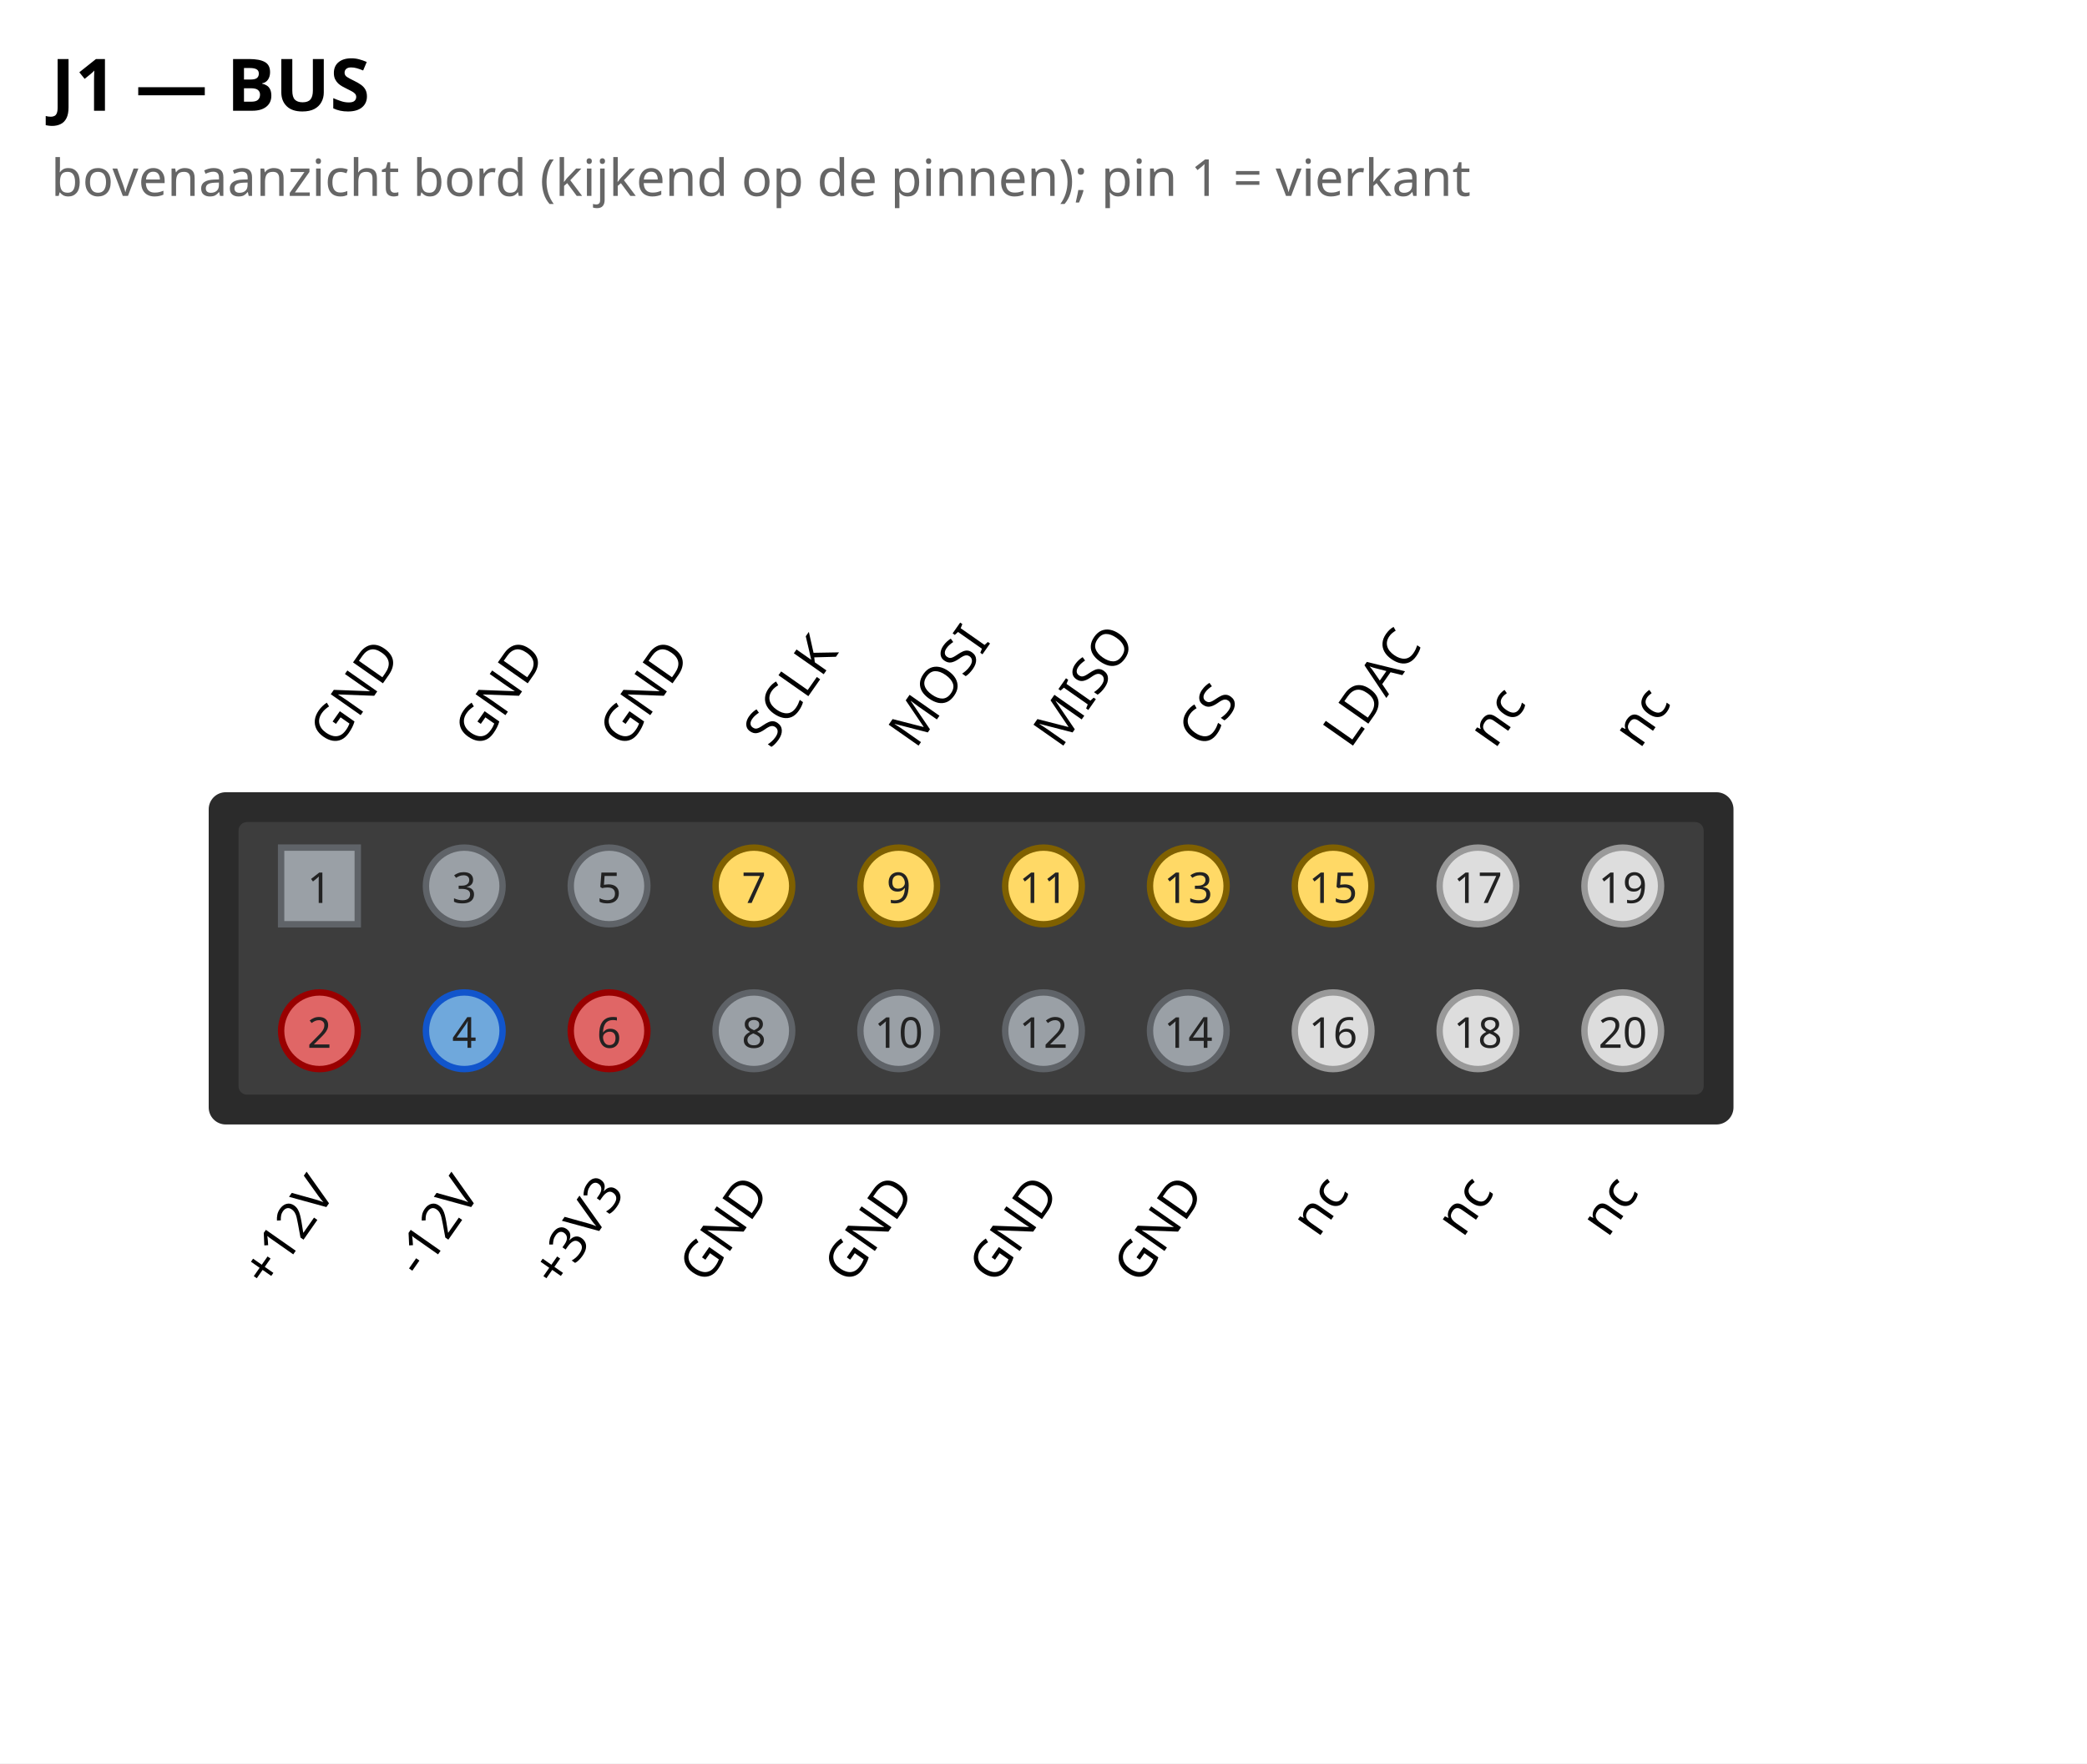
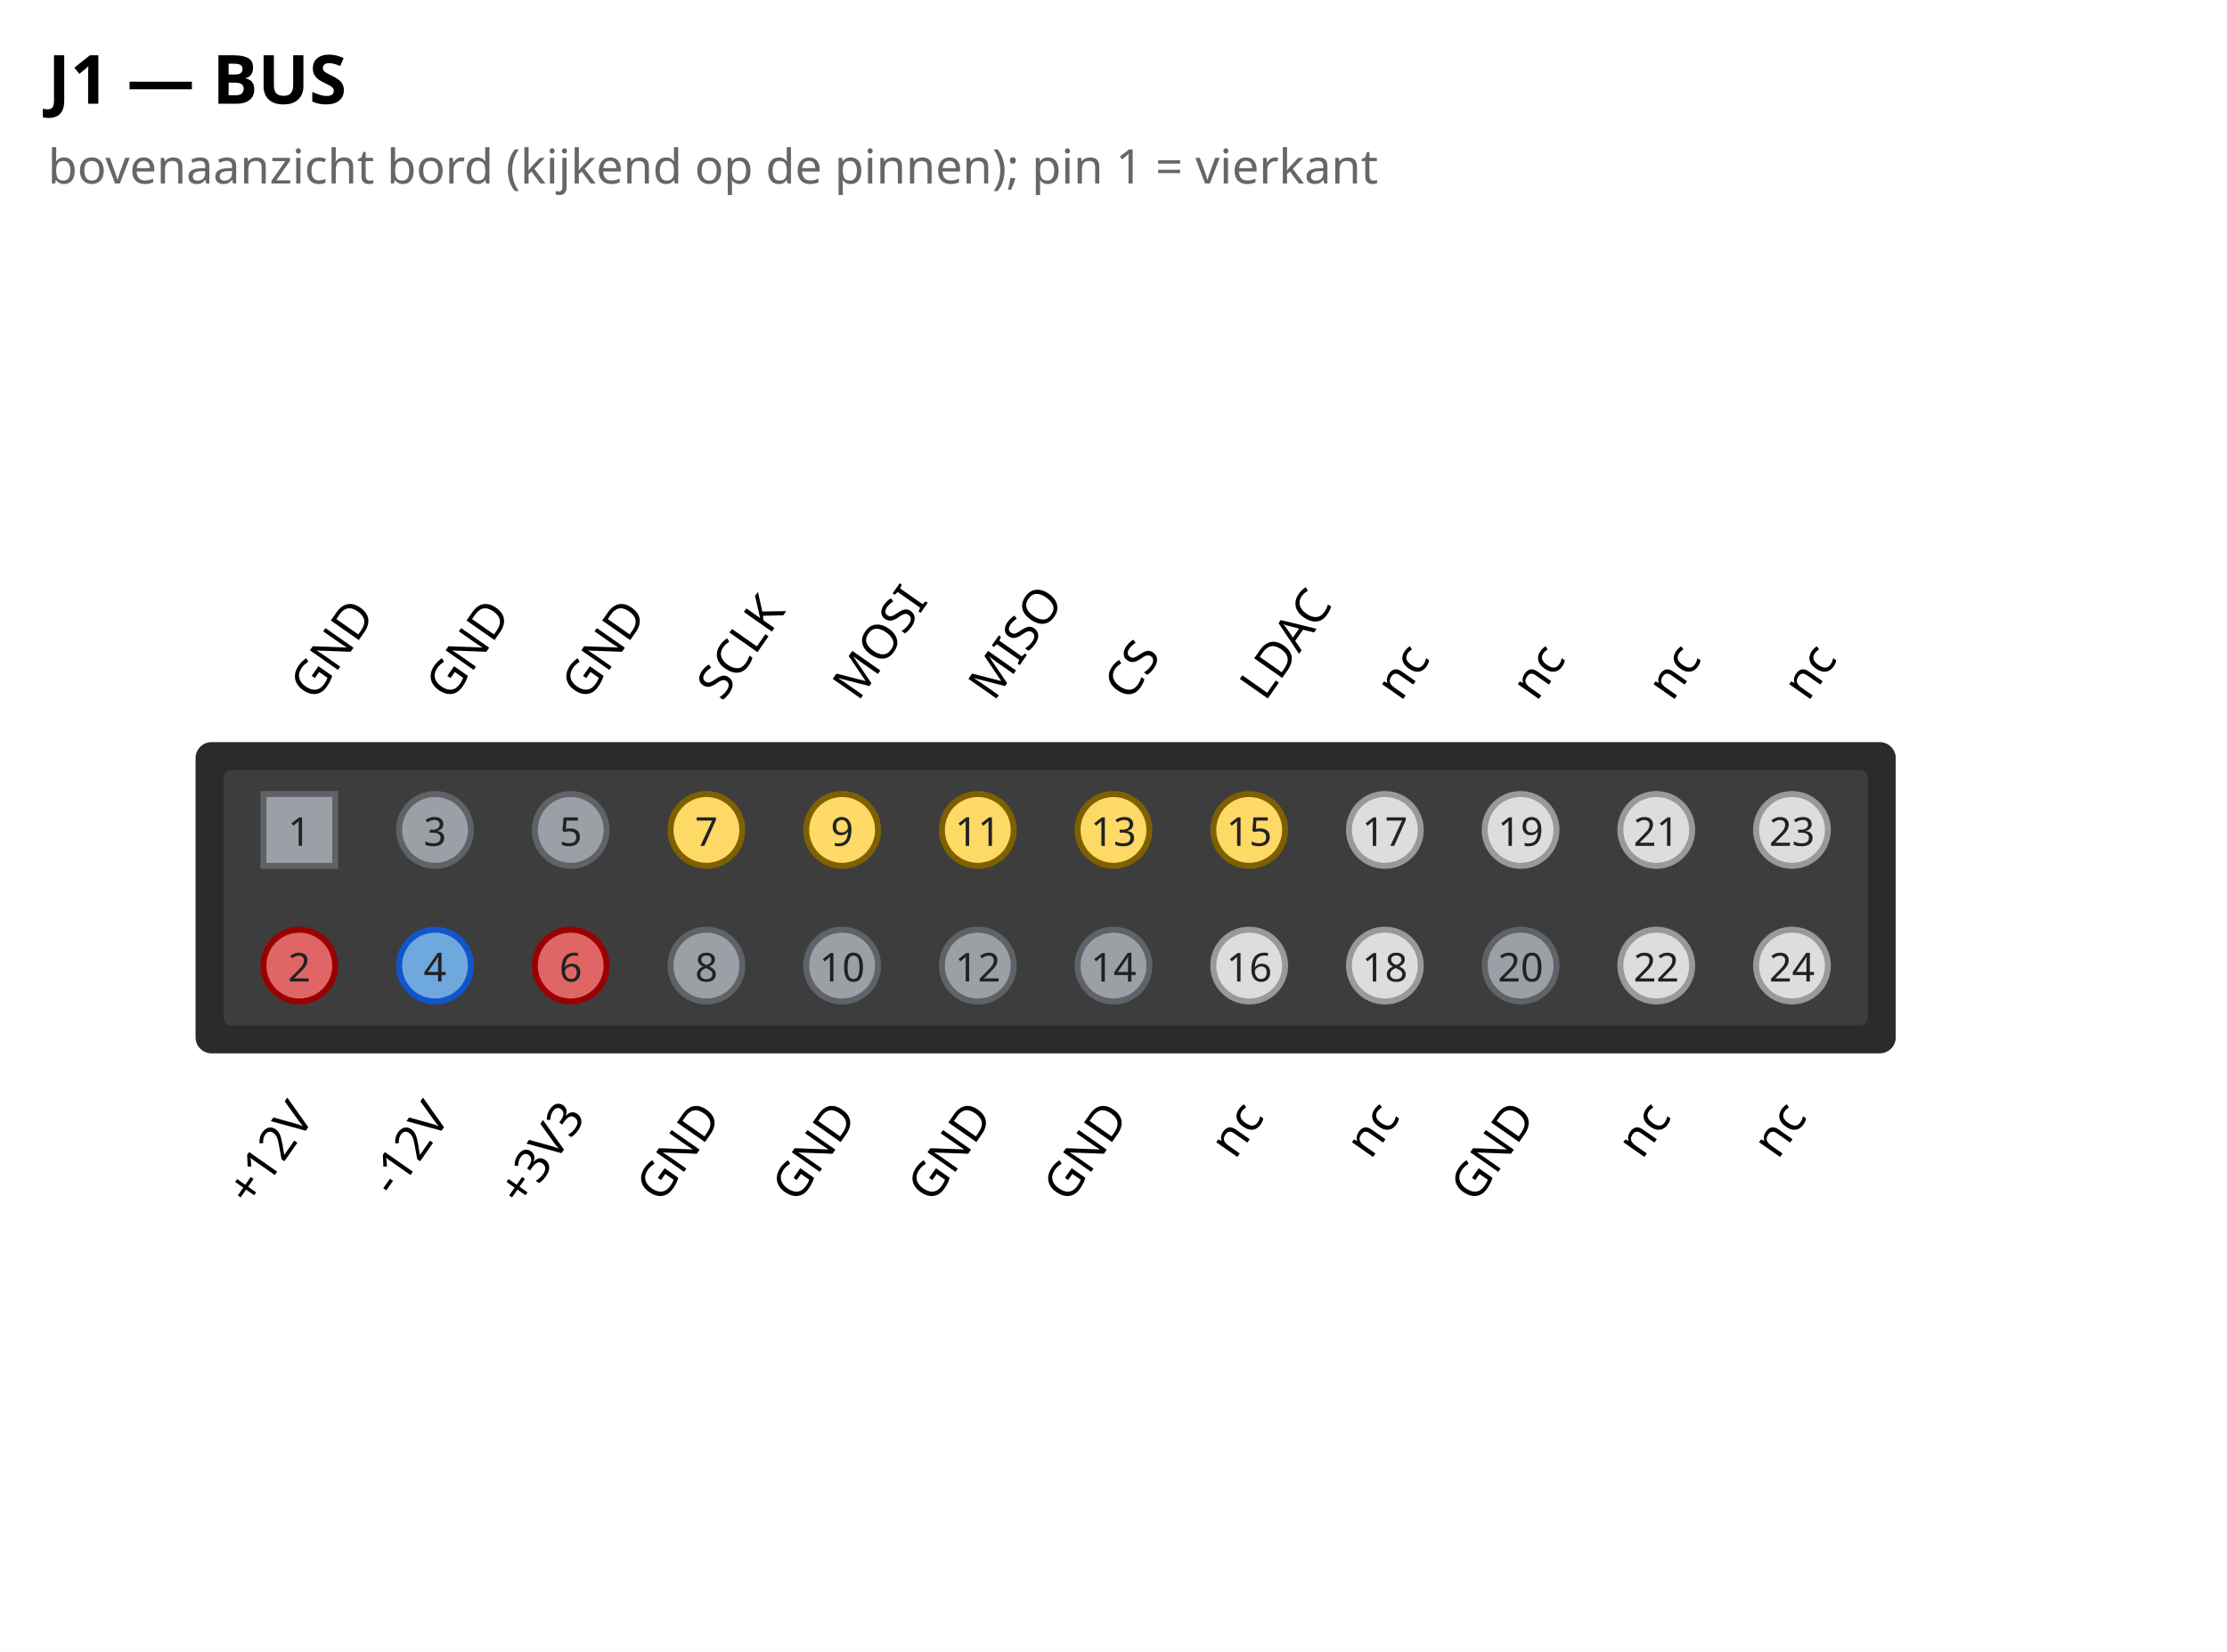
- <svg xmlns="http://www.w3.org/2000/svg" width="490" height="414" viewBox="0 0 490 414" font-family="sans-serif">
-   <rect width="490" height="414" fill="white" />
+ <svg xmlns="http://www.w3.org/2000/svg" width="558" height="414" viewBox="0 0 558 414" font-family="sans-serif">
+   <rect width="558" height="414" fill="white" />
  <text x="12" y="26" font-size="17" font-weight="bold">J1 — BUS</text>
  <text x="12" y="46" font-size="12" fill="#666">bovenaanzicht bord (kijkend op de pinnen); pin 1 = vierkant</text>
-   <rect x="49.0" y="186.0" width="358.0" height="78.0" rx="4" fill="#2b2b2b" />
-   <rect x="56.0" y="193.0" width="344.0" height="64.0" rx="2" fill="#3d3d3d" />
+   <rect x="49.0" y="186.0" width="426.0" height="78.0" rx="4" fill="#2b2b2b" />
+   <rect x="56.0" y="193.0" width="412.0" height="64.0" rx="2" fill="#3d3d3d" />
  <rect x="66.0" y="199.0" width="18" height="18" fill="#9aa0a6" stroke="#5f6368" stroke-width="1.5" />
  <text x="75.0" y="212.0" font-size="10" text-anchor="middle" fill="#222">1</text>
  <text x="79.0" y="176.0" font-size="12" transform="rotate(-55 79.0 176.0)">GND</text>
  <circle cx="75.0" cy="242.0" r="9" fill="#e06666" stroke="#990000" stroke-width="1.5" />
  <text x="75.0" y="246.0" font-size="10" text-anchor="middle" fill="#222">2</text>
  <text x="79.0" y="280.0" font-size="12" text-anchor="end" transform="rotate(-55 79.0 280.0)">+12V</text>
  <circle cx="109.0" cy="208.0" r="9" fill="#9aa0a6" stroke="#5f6368" stroke-width="1.5" />
  <text x="109.0" y="212.0" font-size="10" text-anchor="middle" fill="#222">3</text>
  <text x="113.0" y="176.0" font-size="12" transform="rotate(-55 113.0 176.0)">GND</text>
  <circle cx="109.0" cy="242.0" r="9" fill="#6fa8dc" stroke="#1155cc" stroke-width="1.5" />
  <text x="109.0" y="246.0" font-size="10" text-anchor="middle" fill="#222">4</text>
  <text x="113.0" y="280.0" font-size="12" text-anchor="end" transform="rotate(-55 113.0 280.0)">-12V</text>
  <circle cx="143.0" cy="208.0" r="9" fill="#9aa0a6" stroke="#5f6368" stroke-width="1.5" />
  <text x="143.0" y="212.0" font-size="10" text-anchor="middle" fill="#222">5</text>
  <text x="147.0" y="176.0" font-size="12" transform="rotate(-55 147.0 176.0)">GND</text>
  <circle cx="143.0" cy="242.0" r="9" fill="#e06666" stroke="#990000" stroke-width="1.5" />
  <text x="143.0" y="246.0" font-size="10" text-anchor="middle" fill="#222">6</text>
  <text x="147.0" y="280.0" font-size="12" text-anchor="end" transform="rotate(-55 147.0 280.0)">+3V3</text>
  <circle cx="177.0" cy="208.0" r="9" fill="#ffd966" stroke="#7f6000" stroke-width="1.5" />
  <text x="177.0" y="212.0" font-size="10" text-anchor="middle" fill="#222">7</text>
  <text x="181.0" y="176.0" font-size="12" transform="rotate(-55 181.0 176.0)">SCLK</text>
  <circle cx="177.0" cy="242.0" r="9" fill="#9aa0a6" stroke="#5f6368" stroke-width="1.5" />
  <text x="177.0" y="246.0" font-size="10" text-anchor="middle" fill="#222">8</text>
  <text x="181.0" y="280.0" font-size="12" text-anchor="end" transform="rotate(-55 181.0 280.0)">GND</text>
  <circle cx="211.0" cy="208.0" r="9" fill="#ffd966" stroke="#7f6000" stroke-width="1.5" />
  <text x="211.0" y="212.0" font-size="10" text-anchor="middle" fill="#222">9</text>
  <text x="215.0" y="176.0" font-size="12" transform="rotate(-55 215.0 176.0)">MOSI</text>
  <circle cx="211.0" cy="242.0" r="9" fill="#9aa0a6" stroke="#5f6368" stroke-width="1.5" />
  <text x="211.0" y="246.0" font-size="10" text-anchor="middle" fill="#222">10</text>
  <text x="215.0" y="280.0" font-size="12" text-anchor="end" transform="rotate(-55 215.0 280.0)">GND</text>
  <circle cx="245.0" cy="208.0" r="9" fill="#ffd966" stroke="#7f6000" stroke-width="1.5" />
  <text x="245.0" y="212.0" font-size="10" text-anchor="middle" fill="#222">11</text>
  <text x="249.0" y="176.0" font-size="12" transform="rotate(-55 249.0 176.0)">MISO</text>
  <circle cx="245.0" cy="242.0" r="9" fill="#9aa0a6" stroke="#5f6368" stroke-width="1.5" />
  <text x="245.0" y="246.0" font-size="10" text-anchor="middle" fill="#222">12</text>
  <text x="249.0" y="280.0" font-size="12" text-anchor="end" transform="rotate(-55 249.0 280.0)">GND</text>
  <circle cx="279.0" cy="208.0" r="9" fill="#ffd966" stroke="#7f6000" stroke-width="1.5" />
  <text x="279.0" y="212.0" font-size="10" text-anchor="middle" fill="#222">13</text>
  <text x="283.0" y="176.0" font-size="12" transform="rotate(-55 283.0 176.0)">CS</text>
  <circle cx="279.0" cy="242.0" r="9" fill="#9aa0a6" stroke="#5f6368" stroke-width="1.5" />
  <text x="279.0" y="246.0" font-size="10" text-anchor="middle" fill="#222">14</text>
  <text x="283.0" y="280.0" font-size="12" text-anchor="end" transform="rotate(-55 283.0 280.0)">GND</text>
  <circle cx="313.0" cy="208.0" r="9" fill="#ffd966" stroke="#7f6000" stroke-width="1.5" />
  <text x="313.0" y="212.0" font-size="10" text-anchor="middle" fill="#222">15</text>
  <text x="317.0" y="176.0" font-size="12" transform="rotate(-55 317.0 176.0)">LDAC</text>
  <circle cx="313.0" cy="242.0" r="9" fill="#ddd" stroke="#999" stroke-width="1.5" />
  <text x="313.0" y="246.0" font-size="10" text-anchor="middle" fill="#222">16</text>
  <text x="317.0" y="280.0" font-size="12" text-anchor="end" transform="rotate(-55 317.0 280.0)">nc</text>
  <circle cx="347.0" cy="208.0" r="9" fill="#ddd" stroke="#999" stroke-width="1.5" />
  <text x="347.0" y="212.0" font-size="10" text-anchor="middle" fill="#222">17</text>
  <text x="351.0" y="176.0" font-size="12" transform="rotate(-55 351.0 176.0)">nc</text>
  <circle cx="347.0" cy="242.0" r="9" fill="#ddd" stroke="#999" stroke-width="1.5" />
  <text x="347.0" y="246.0" font-size="10" text-anchor="middle" fill="#222">18</text>
  <text x="351.0" y="280.0" font-size="12" text-anchor="end" transform="rotate(-55 351.0 280.0)">nc</text>
  <circle cx="381.0" cy="208.0" r="9" fill="#ddd" stroke="#999" stroke-width="1.5" />
  <text x="381.0" y="212.0" font-size="10" text-anchor="middle" fill="#222">19</text>
  <text x="385.0" y="176.0" font-size="12" transform="rotate(-55 385.0 176.0)">nc</text>
-   <circle cx="381.0" cy="242.0" r="9" fill="#ddd" stroke="#999" stroke-width="1.5" />
+   <circle cx="381.0" cy="242.0" r="9" fill="#9aa0a6" stroke="#5f6368" stroke-width="1.5" />
  <text x="381.0" y="246.0" font-size="10" text-anchor="middle" fill="#222">20</text>
-   <text x="385.0" y="280.0" font-size="12" text-anchor="end" transform="rotate(-55 385.0 280.0)">nc</text>
+   <text x="385.0" y="280.0" font-size="12" text-anchor="end" transform="rotate(-55 385.0 280.0)">GND</text>
+   <circle cx="415.0" cy="208.0" r="9" fill="#ddd" stroke="#999" stroke-width="1.5" />
+   <text x="415.0" y="212.0" font-size="10" text-anchor="middle" fill="#222">21</text>
+   <text x="419.0" y="176.0" font-size="12" transform="rotate(-55 419.0 176.0)">nc</text>
+   <circle cx="415.0" cy="242.0" r="9" fill="#ddd" stroke="#999" stroke-width="1.5" />
+   <text x="415.0" y="246.0" font-size="10" text-anchor="middle" fill="#222">22</text>
+   <text x="419.0" y="280.0" font-size="12" text-anchor="end" transform="rotate(-55 419.0 280.0)">nc</text>
+   <circle cx="449.0" cy="208.0" r="9" fill="#ddd" stroke="#999" stroke-width="1.5" />
+   <text x="449.0" y="212.0" font-size="10" text-anchor="middle" fill="#222">23</text>
+   <text x="453.0" y="176.0" font-size="12" transform="rotate(-55 453.0 176.0)">nc</text>
+   <circle cx="449.0" cy="242.0" r="9" fill="#ddd" stroke="#999" stroke-width="1.5" />
+   <text x="449.0" y="246.0" font-size="10" text-anchor="middle" fill="#222">24</text>
+   <text x="453.0" y="280.0" font-size="12" text-anchor="end" transform="rotate(-55 453.0 280.0)">nc</text>
</svg>
